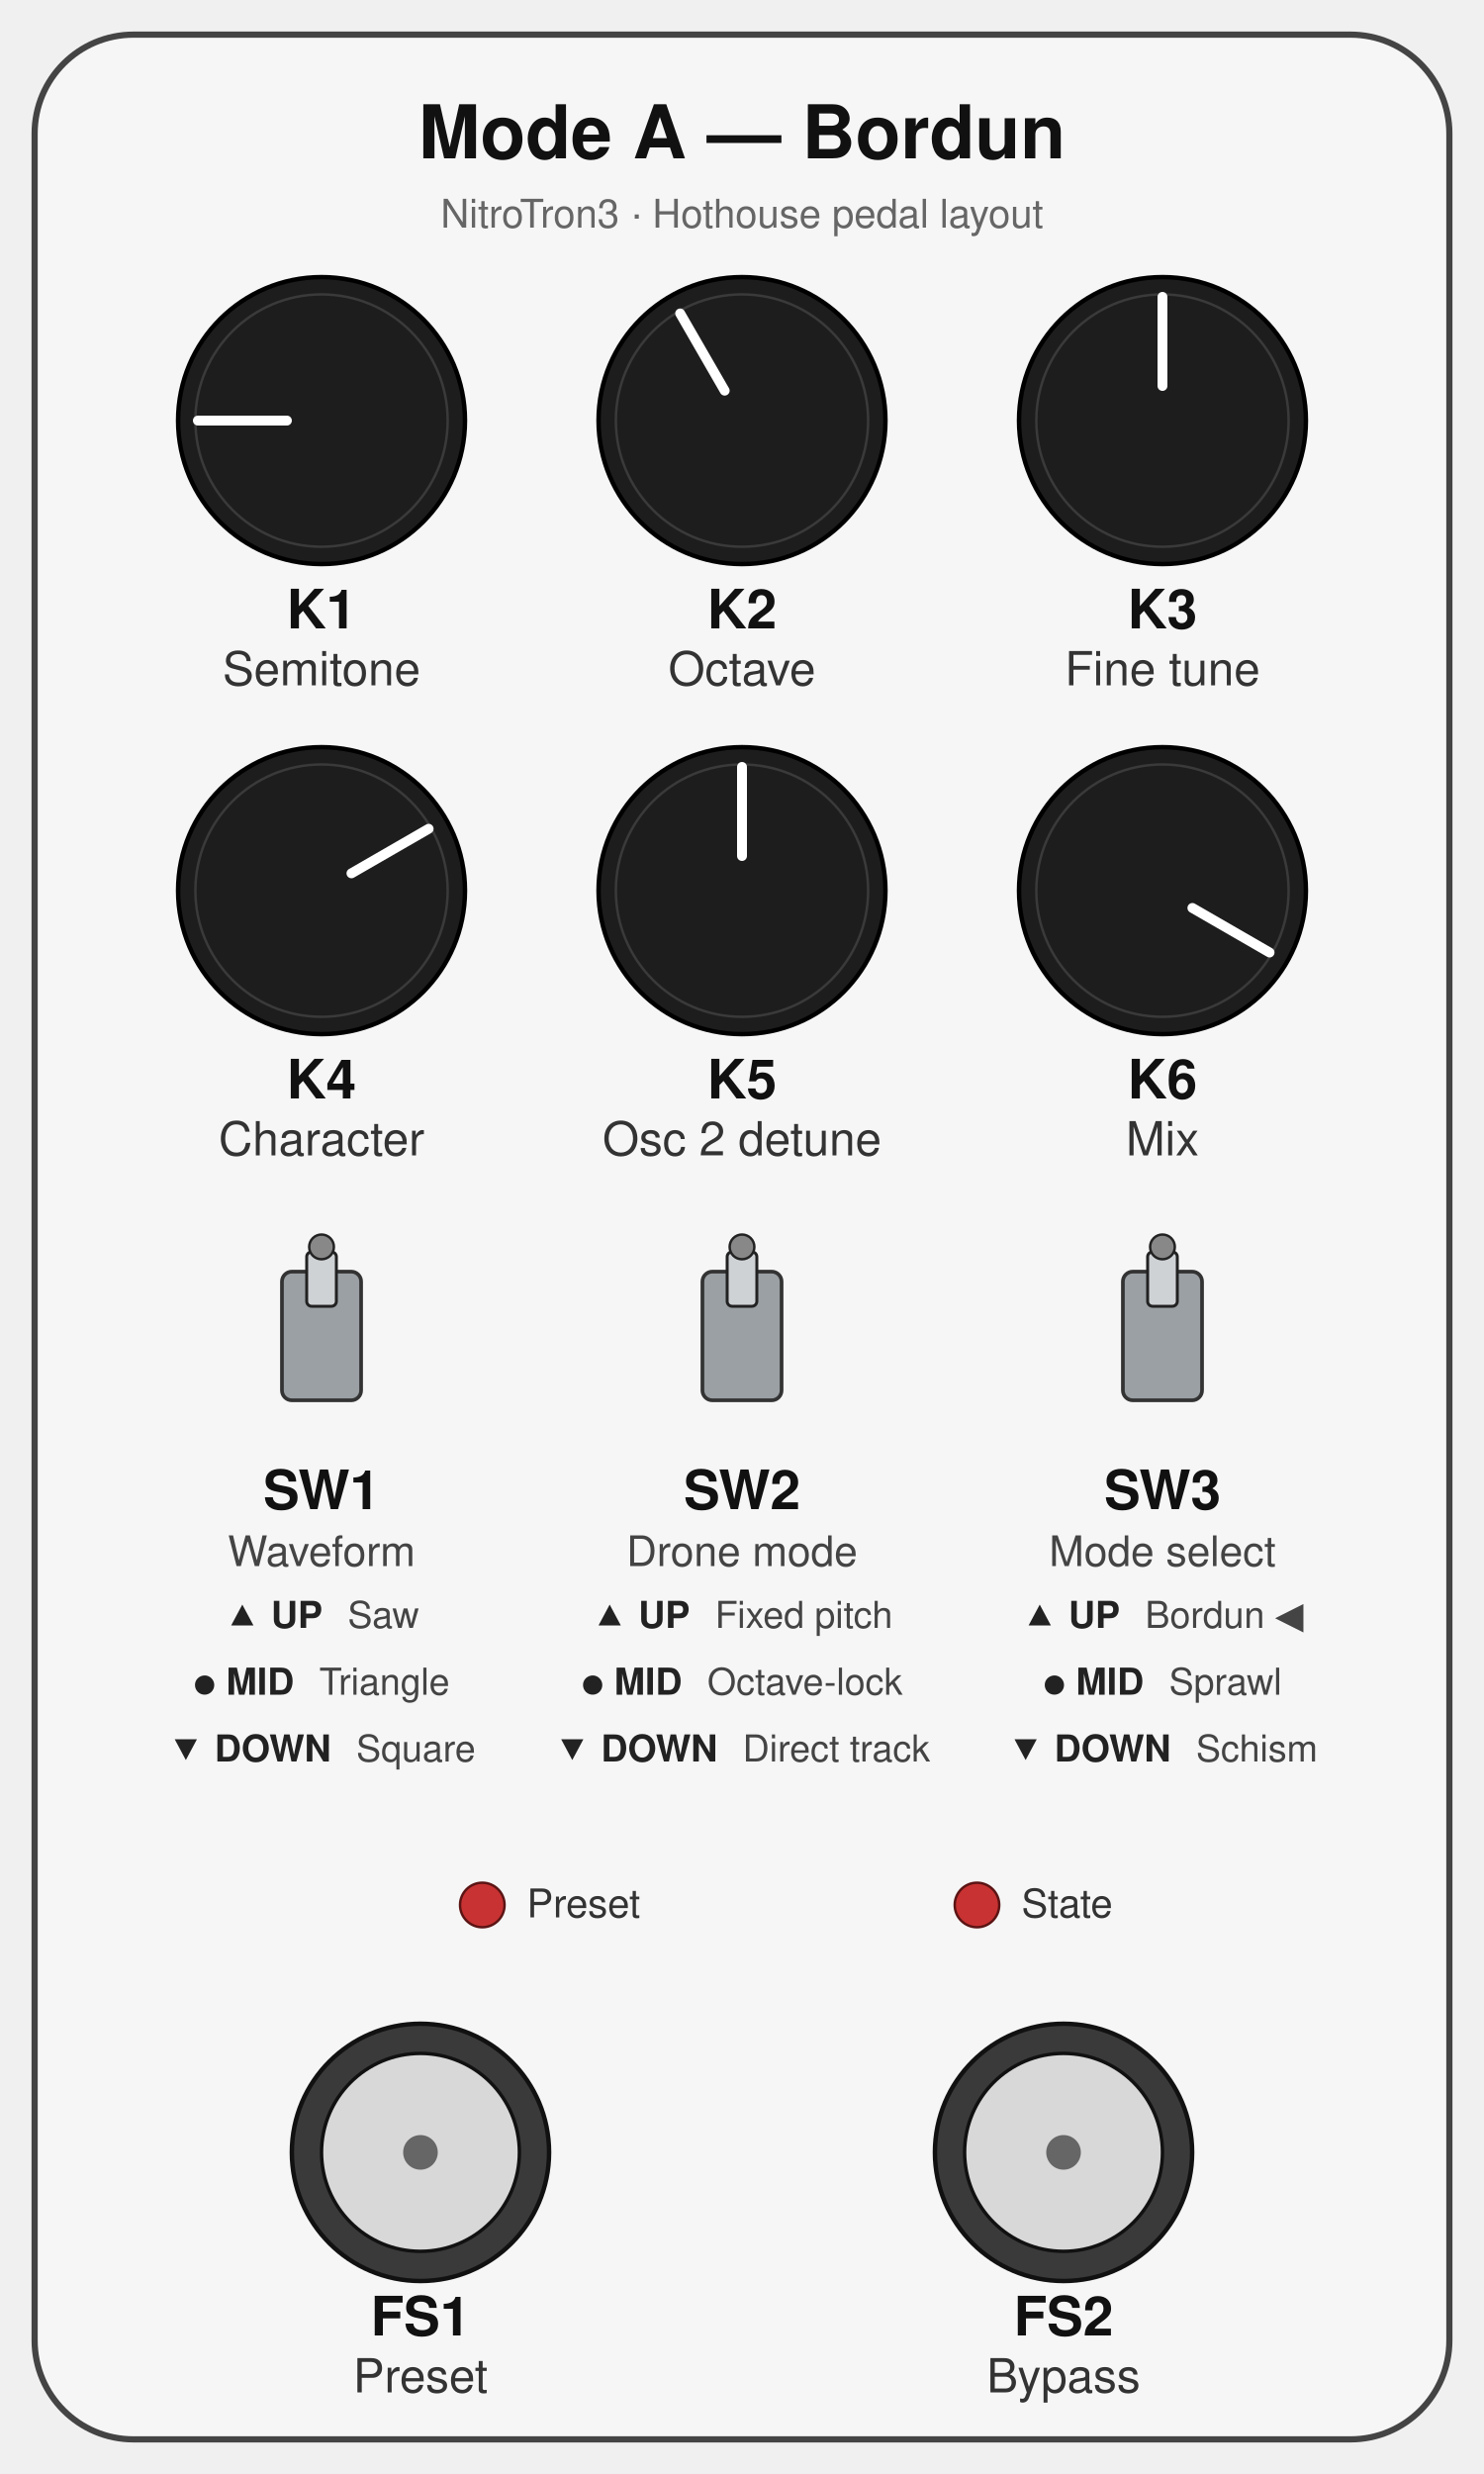
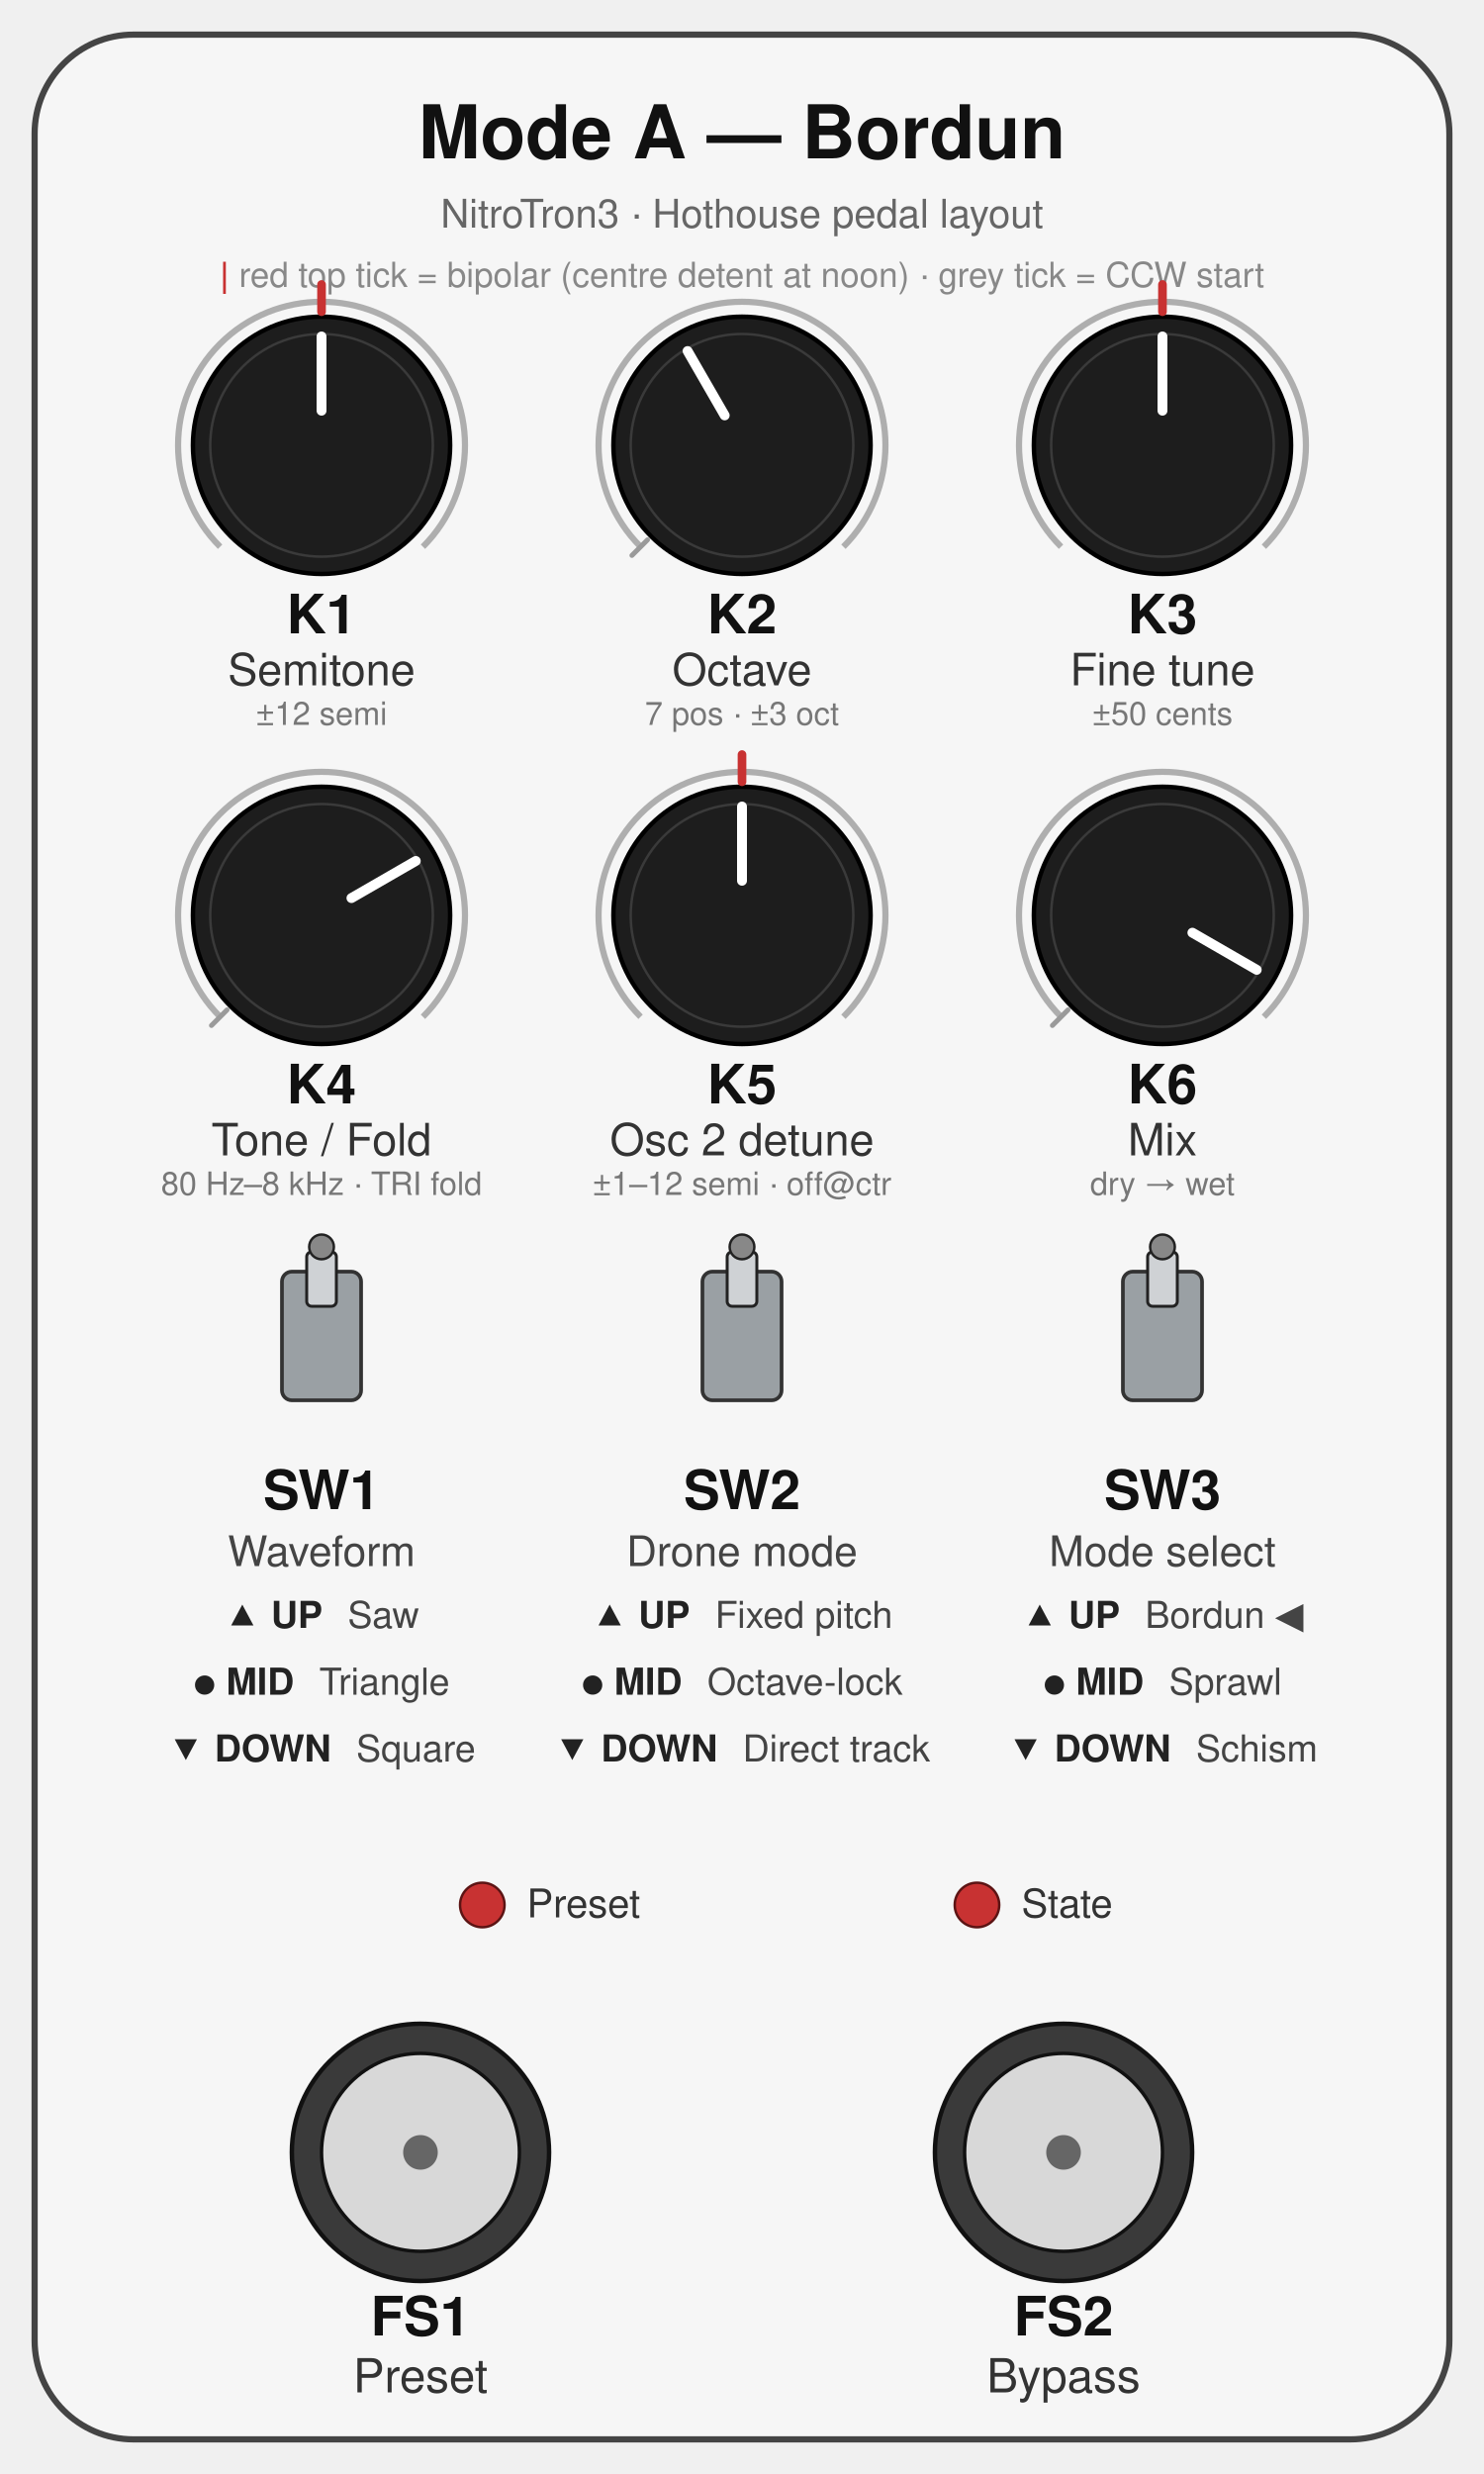
<svg xmlns="http://www.w3.org/2000/svg" viewBox="0 0 600 1000" font-family="Helvetica Neue, Helvetica, Arial, sans-serif">
  <rect x="14" y="14" width="572" height="972" rx="40" fill="#f6f6f6" stroke="#444" stroke-width="2.5" />
  <text x="300" y="64" text-anchor="middle" font-size="30" font-weight="700" fill="#111">Mode A — Bordun</text>
  <text x="300" y="92" text-anchor="middle" font-size="16" fill="#666">NitroTron3 · Hothouse pedal layout</text>
-   <g transform="translate(130,170)">
-     <circle r="58" fill="#1d1d1d" stroke="#000" stroke-width="1.8" />
-     <circle r="51" fill="none" stroke="#3a3a3a" stroke-width="1" />
-     <line x1="-14.0" y1="-0.0" x2="-50.0" y2="-0.0" stroke="#ffffff" stroke-width="4" stroke-linecap="round" />
+   <text x="300" y="116" text-anchor="middle" font-size="14" fill="#888">
+     <tspan fill="#c83232" font-weight="700">|</tspan> red top tick = bipolar (centre detent at noon) · grey tick = CCW start</text>
+   <g transform="translate(130,180)">
+     <circle r="52" fill="#1d1d1d" stroke="#000" stroke-width="1.8" />
+     <circle r="45" fill="none" stroke="#3a3a3a" stroke-width="1" />
+     <line x1="0.0" y1="-14.0" x2="0.0" y2="-44.0" stroke="#ffffff" stroke-width="4" stroke-linecap="round" />
  </g>
-   <text x="130" y="254" text-anchor="middle" font-size="22" font-weight="700" fill="#111">K1</text>
-   <text x="130" y="277" text-anchor="middle" font-size="19" fill="#333">Semitone</text>
-   <g transform="translate(300,170)">
-     <circle r="58" fill="#1d1d1d" stroke="#000" stroke-width="1.8" />
-     <circle r="51" fill="none" stroke="#3a3a3a" stroke-width="1" />
-     <line x1="-7.0" y1="-12.1" x2="-25.0" y2="-43.3" stroke="#ffffff" stroke-width="4" stroke-linecap="round" />
+   <path d="M 89.0 221.0 A 58 58 0 1 1 171.0 221.0" fill="none" stroke="#aeaeae" stroke-width="2.5" />
+   <line x1="130.0" y1="126.0" x2="130.0" y2="115.0" stroke="#c83232" stroke-width="3.5" stroke-linecap="round" />
+   <text x="130" y="256" text-anchor="middle" font-size="22" font-weight="700" fill="#111">K1</text>
+   <text x="130" y="277" text-anchor="middle" font-size="18" fill="#333">Semitone</text>
+   <text x="130" y="293" text-anchor="middle" font-size="13" fill="#777">±12 semi</text>
+   <g transform="translate(300,180)">
+     <circle r="52" fill="#1d1d1d" stroke="#000" stroke-width="1.8" />
+     <circle r="45" fill="none" stroke="#3a3a3a" stroke-width="1" />
+     <line x1="-7.0" y1="-12.1" x2="-22.0" y2="-38.1" stroke="#ffffff" stroke-width="4" stroke-linecap="round" />
  </g>
-   <text x="300" y="254" text-anchor="middle" font-size="22" font-weight="700" fill="#111">K2</text>
-   <text x="300" y="277" text-anchor="middle" font-size="19" fill="#333">Octave</text>
-   <g transform="translate(470,170)">
-     <circle r="58" fill="#1d1d1d" stroke="#000" stroke-width="1.8" />
-     <circle r="51" fill="none" stroke="#3a3a3a" stroke-width="1" />
-     <line x1="0.0" y1="-14.0" x2="0.0" y2="-50.0" stroke="#ffffff" stroke-width="4" stroke-linecap="round" />
+   <path d="M 259.0 221.0 A 58 58 0 1 1 341.0 221.0" fill="none" stroke="#aeaeae" stroke-width="2.5" />
+   <line x1="261.8" y1="218.2" x2="255.5" y2="224.5" stroke="#9a9a9a" stroke-width="2" stroke-linecap="round" />
+   <text x="300" y="256" text-anchor="middle" font-size="22" font-weight="700" fill="#111">K2</text>
+   <text x="300" y="277" text-anchor="middle" font-size="18" fill="#333">Octave</text>
+   <text x="300" y="293" text-anchor="middle" font-size="13" fill="#777">7 pos · ±3 oct</text>
+   <g transform="translate(470,180)">
+     <circle r="52" fill="#1d1d1d" stroke="#000" stroke-width="1.8" />
+     <circle r="45" fill="none" stroke="#3a3a3a" stroke-width="1" />
+     <line x1="0.0" y1="-14.0" x2="0.0" y2="-44.0" stroke="#ffffff" stroke-width="4" stroke-linecap="round" />
  </g>
-   <text x="470" y="254" text-anchor="middle" font-size="22" font-weight="700" fill="#111">K3</text>
-   <text x="470" y="277" text-anchor="middle" font-size="19" fill="#333">Fine tune</text>
-   <g transform="translate(130,360)">
-     <circle r="58" fill="#1d1d1d" stroke="#000" stroke-width="1.8" />
-     <circle r="51" fill="none" stroke="#3a3a3a" stroke-width="1" />
-     <line x1="12.1" y1="-7.0" x2="43.3" y2="-25.0" stroke="#ffffff" stroke-width="4" stroke-linecap="round" />
+   <path d="M 429.0 221.0 A 58 58 0 1 1 511.0 221.0" fill="none" stroke="#aeaeae" stroke-width="2.5" />
+   <line x1="470.0" y1="126.0" x2="470.0" y2="115.0" stroke="#c83232" stroke-width="3.5" stroke-linecap="round" />
+   <text x="470" y="256" text-anchor="middle" font-size="22" font-weight="700" fill="#111">K3</text>
+   <text x="470" y="277" text-anchor="middle" font-size="18" fill="#333">Fine tune</text>
+   <text x="470" y="293" text-anchor="middle" font-size="13" fill="#777">±50 cents</text>
+   <g transform="translate(130,370)">
+     <circle r="52" fill="#1d1d1d" stroke="#000" stroke-width="1.8" />
+     <circle r="45" fill="none" stroke="#3a3a3a" stroke-width="1" />
+     <line x1="12.1" y1="-7.0" x2="38.1" y2="-22.0" stroke="#ffffff" stroke-width="4" stroke-linecap="round" />
  </g>
-   <text x="130" y="444" text-anchor="middle" font-size="22" font-weight="700" fill="#111">K4</text>
-   <text x="130" y="467" text-anchor="middle" font-size="19" fill="#333">Character</text>
-   <g transform="translate(300,360)">
-     <circle r="58" fill="#1d1d1d" stroke="#000" stroke-width="1.8" />
-     <circle r="51" fill="none" stroke="#3a3a3a" stroke-width="1" />
-     <line x1="0.0" y1="-14.0" x2="0.0" y2="-50.0" stroke="#ffffff" stroke-width="4" stroke-linecap="round" />
+   <path d="M 89.0 411.0 A 58 58 0 1 1 171.0 411.0" fill="none" stroke="#aeaeae" stroke-width="2.5" />
+   <line x1="91.8" y1="408.2" x2="85.5" y2="414.5" stroke="#9a9a9a" stroke-width="2" stroke-linecap="round" />
+   <text x="130" y="446" text-anchor="middle" font-size="22" font-weight="700" fill="#111">K4</text>
+   <text x="130" y="467" text-anchor="middle" font-size="18" fill="#333">Tone / Fold</text>
+   <text x="130" y="483" text-anchor="middle" font-size="13" fill="#777">80 Hz–8 kHz · TRI fold</text>
+   <g transform="translate(300,370)">
+     <circle r="52" fill="#1d1d1d" stroke="#000" stroke-width="1.8" />
+     <circle r="45" fill="none" stroke="#3a3a3a" stroke-width="1" />
+     <line x1="0.0" y1="-14.0" x2="0.0" y2="-44.0" stroke="#ffffff" stroke-width="4" stroke-linecap="round" />
  </g>
-   <text x="300" y="444" text-anchor="middle" font-size="22" font-weight="700" fill="#111">K5</text>
-   <text x="300" y="467" text-anchor="middle" font-size="19" fill="#333">Osc 2 detune</text>
-   <g transform="translate(470,360)">
-     <circle r="58" fill="#1d1d1d" stroke="#000" stroke-width="1.8" />
-     <circle r="51" fill="none" stroke="#3a3a3a" stroke-width="1" />
-     <line x1="12.1" y1="7.0" x2="43.3" y2="25.0" stroke="#ffffff" stroke-width="4" stroke-linecap="round" />
+   <path d="M 259.0 411.0 A 58 58 0 1 1 341.0 411.0" fill="none" stroke="#aeaeae" stroke-width="2.5" />
+   <line x1="300.0" y1="316.0" x2="300.0" y2="305.0" stroke="#c83232" stroke-width="3.5" stroke-linecap="round" />
+   <text x="300" y="446" text-anchor="middle" font-size="22" font-weight="700" fill="#111">K5</text>
+   <text x="300" y="467" text-anchor="middle" font-size="18" fill="#333">Osc 2 detune</text>
+   <text x="300" y="483" text-anchor="middle" font-size="13" fill="#777">±1–12 semi · off@ctr</text>
+   <g transform="translate(470,370)">
+     <circle r="52" fill="#1d1d1d" stroke="#000" stroke-width="1.8" />
+     <circle r="45" fill="none" stroke="#3a3a3a" stroke-width="1" />
+     <line x1="12.1" y1="7.0" x2="38.1" y2="22.0" stroke="#ffffff" stroke-width="4" stroke-linecap="round" />
  </g>
-   <text x="470" y="444" text-anchor="middle" font-size="22" font-weight="700" fill="#111">K6</text>
-   <text x="470" y="467" text-anchor="middle" font-size="19" fill="#333">Mix</text>
+   <path d="M 429.0 411.0 A 58 58 0 1 1 511.0 411.0" fill="none" stroke="#aeaeae" stroke-width="2.5" />
+   <line x1="431.8" y1="408.2" x2="425.5" y2="414.5" stroke="#9a9a9a" stroke-width="2" stroke-linecap="round" />
+   <text x="470" y="446" text-anchor="middle" font-size="22" font-weight="700" fill="#111">K6</text>
+   <text x="470" y="467" text-anchor="middle" font-size="18" fill="#333">Mix</text>
+   <text x="470" y="483" text-anchor="middle" font-size="13" fill="#777">dry → wet</text>
  <g transform="translate(130,540)">
    <rect x="-16" y="-26" width="32" height="52" rx="4" fill="#9aa0a4" stroke="#333" stroke-width="1.5" />
    <rect x="-6" y="-34" width="12" height="22" rx="2" fill="#cfd2d5" stroke="#222" stroke-width="1.2" />
    <circle cx="0" cy="-36" r="5" fill="#888" stroke="#222" stroke-width="1" />
  </g>
  <text x="130" y="610" text-anchor="middle" font-size="22" font-weight="700" fill="#111">SW1</text>
  <text x="130" y="633" text-anchor="middle" font-size="17" fill="#444">Waveform</text>
  <text x="130" y="658" text-anchor="middle" font-size="15" fill="#222">
    <tspan font-weight="700">▲ UP</tspan>
    <tspan dx="6" fill="#444">Saw</tspan>
  </text>
  <text x="130" y="685" text-anchor="middle" font-size="15" fill="#222">
    <tspan font-weight="700">● MID</tspan>
    <tspan dx="6" fill="#444">Triangle</tspan>
  </text>
  <text x="130" y="712" text-anchor="middle" font-size="15" fill="#222">
    <tspan font-weight="700">▼ DOWN</tspan>
    <tspan dx="6" fill="#444">Square</tspan>
  </text>
  <g transform="translate(300,540)">
    <rect x="-16" y="-26" width="32" height="52" rx="4" fill="#9aa0a4" stroke="#333" stroke-width="1.5" />
    <rect x="-6" y="-34" width="12" height="22" rx="2" fill="#cfd2d5" stroke="#222" stroke-width="1.2" />
    <circle cx="0" cy="-36" r="5" fill="#888" stroke="#222" stroke-width="1" />
  </g>
  <text x="300" y="610" text-anchor="middle" font-size="22" font-weight="700" fill="#111">SW2</text>
  <text x="300" y="633" text-anchor="middle" font-size="17" fill="#444">Drone mode</text>
  <text x="300" y="658" text-anchor="middle" font-size="15" fill="#222">
    <tspan font-weight="700">▲ UP</tspan>
    <tspan dx="6" fill="#444">Fixed pitch</tspan>
  </text>
  <text x="300" y="685" text-anchor="middle" font-size="15" fill="#222">
    <tspan font-weight="700">● MID</tspan>
    <tspan dx="6" fill="#444">Octave-lock</tspan>
  </text>
  <text x="300" y="712" text-anchor="middle" font-size="15" fill="#222">
    <tspan font-weight="700">▼ DOWN</tspan>
    <tspan dx="6" fill="#444">Direct track</tspan>
  </text>
  <g transform="translate(470,540)">
    <rect x="-16" y="-26" width="32" height="52" rx="4" fill="#9aa0a4" stroke="#333" stroke-width="1.5" />
    <rect x="-6" y="-34" width="12" height="22" rx="2" fill="#cfd2d5" stroke="#222" stroke-width="1.2" />
    <circle cx="0" cy="-36" r="5" fill="#888" stroke="#222" stroke-width="1" />
  </g>
  <text x="470" y="610" text-anchor="middle" font-size="22" font-weight="700" fill="#111">SW3</text>
  <text x="470" y="633" text-anchor="middle" font-size="17" fill="#444">Mode select</text>
  <text x="470" y="658" text-anchor="middle" font-size="15" fill="#222">
    <tspan font-weight="700">▲ UP</tspan>
    <tspan dx="6" fill="#444">Bordun ◀</tspan>
  </text>
  <text x="470" y="685" text-anchor="middle" font-size="15" fill="#222">
    <tspan font-weight="700">● MID</tspan>
    <tspan dx="6" fill="#444">Sprawl</tspan>
  </text>
  <text x="470" y="712" text-anchor="middle" font-size="15" fill="#222">
    <tspan font-weight="700">▼ DOWN</tspan>
    <tspan dx="6" fill="#444">Schism</tspan>
  </text>
  <circle cx="195" cy="770" r="9" fill="#c83232" stroke="#5c1414" stroke-width="1" />
  <text x="213" y="775" font-size="16" fill="#333">Preset</text>
  <circle cx="395" cy="770" r="9" fill="#c83232" stroke="#5c1414" stroke-width="1" />
  <text x="413" y="775" font-size="16" fill="#333">State</text>
  <g transform="translate(170,870)">
    <circle r="52" fill="#3a3a3a" stroke="#111" stroke-width="1.8" />
    <circle r="40" fill="#d8d8d8" stroke="#111" stroke-width="1.4" />
    <circle r="7" fill="#666" />
  </g>
  <text x="170" y="944" text-anchor="middle" font-size="22" font-weight="700" fill="#111">FS1</text>
  <text x="170" y="967" text-anchor="middle" font-size="19" fill="#333">Preset</text>
  <g transform="translate(430,870)">
    <circle r="52" fill="#3a3a3a" stroke="#111" stroke-width="1.8" />
    <circle r="40" fill="#d8d8d8" stroke="#111" stroke-width="1.4" />
    <circle r="7" fill="#666" />
  </g>
  <text x="430" y="944" text-anchor="middle" font-size="22" font-weight="700" fill="#111">FS2</text>
  <text x="430" y="967" text-anchor="middle" font-size="19" fill="#333">Bypass</text>
</svg>
